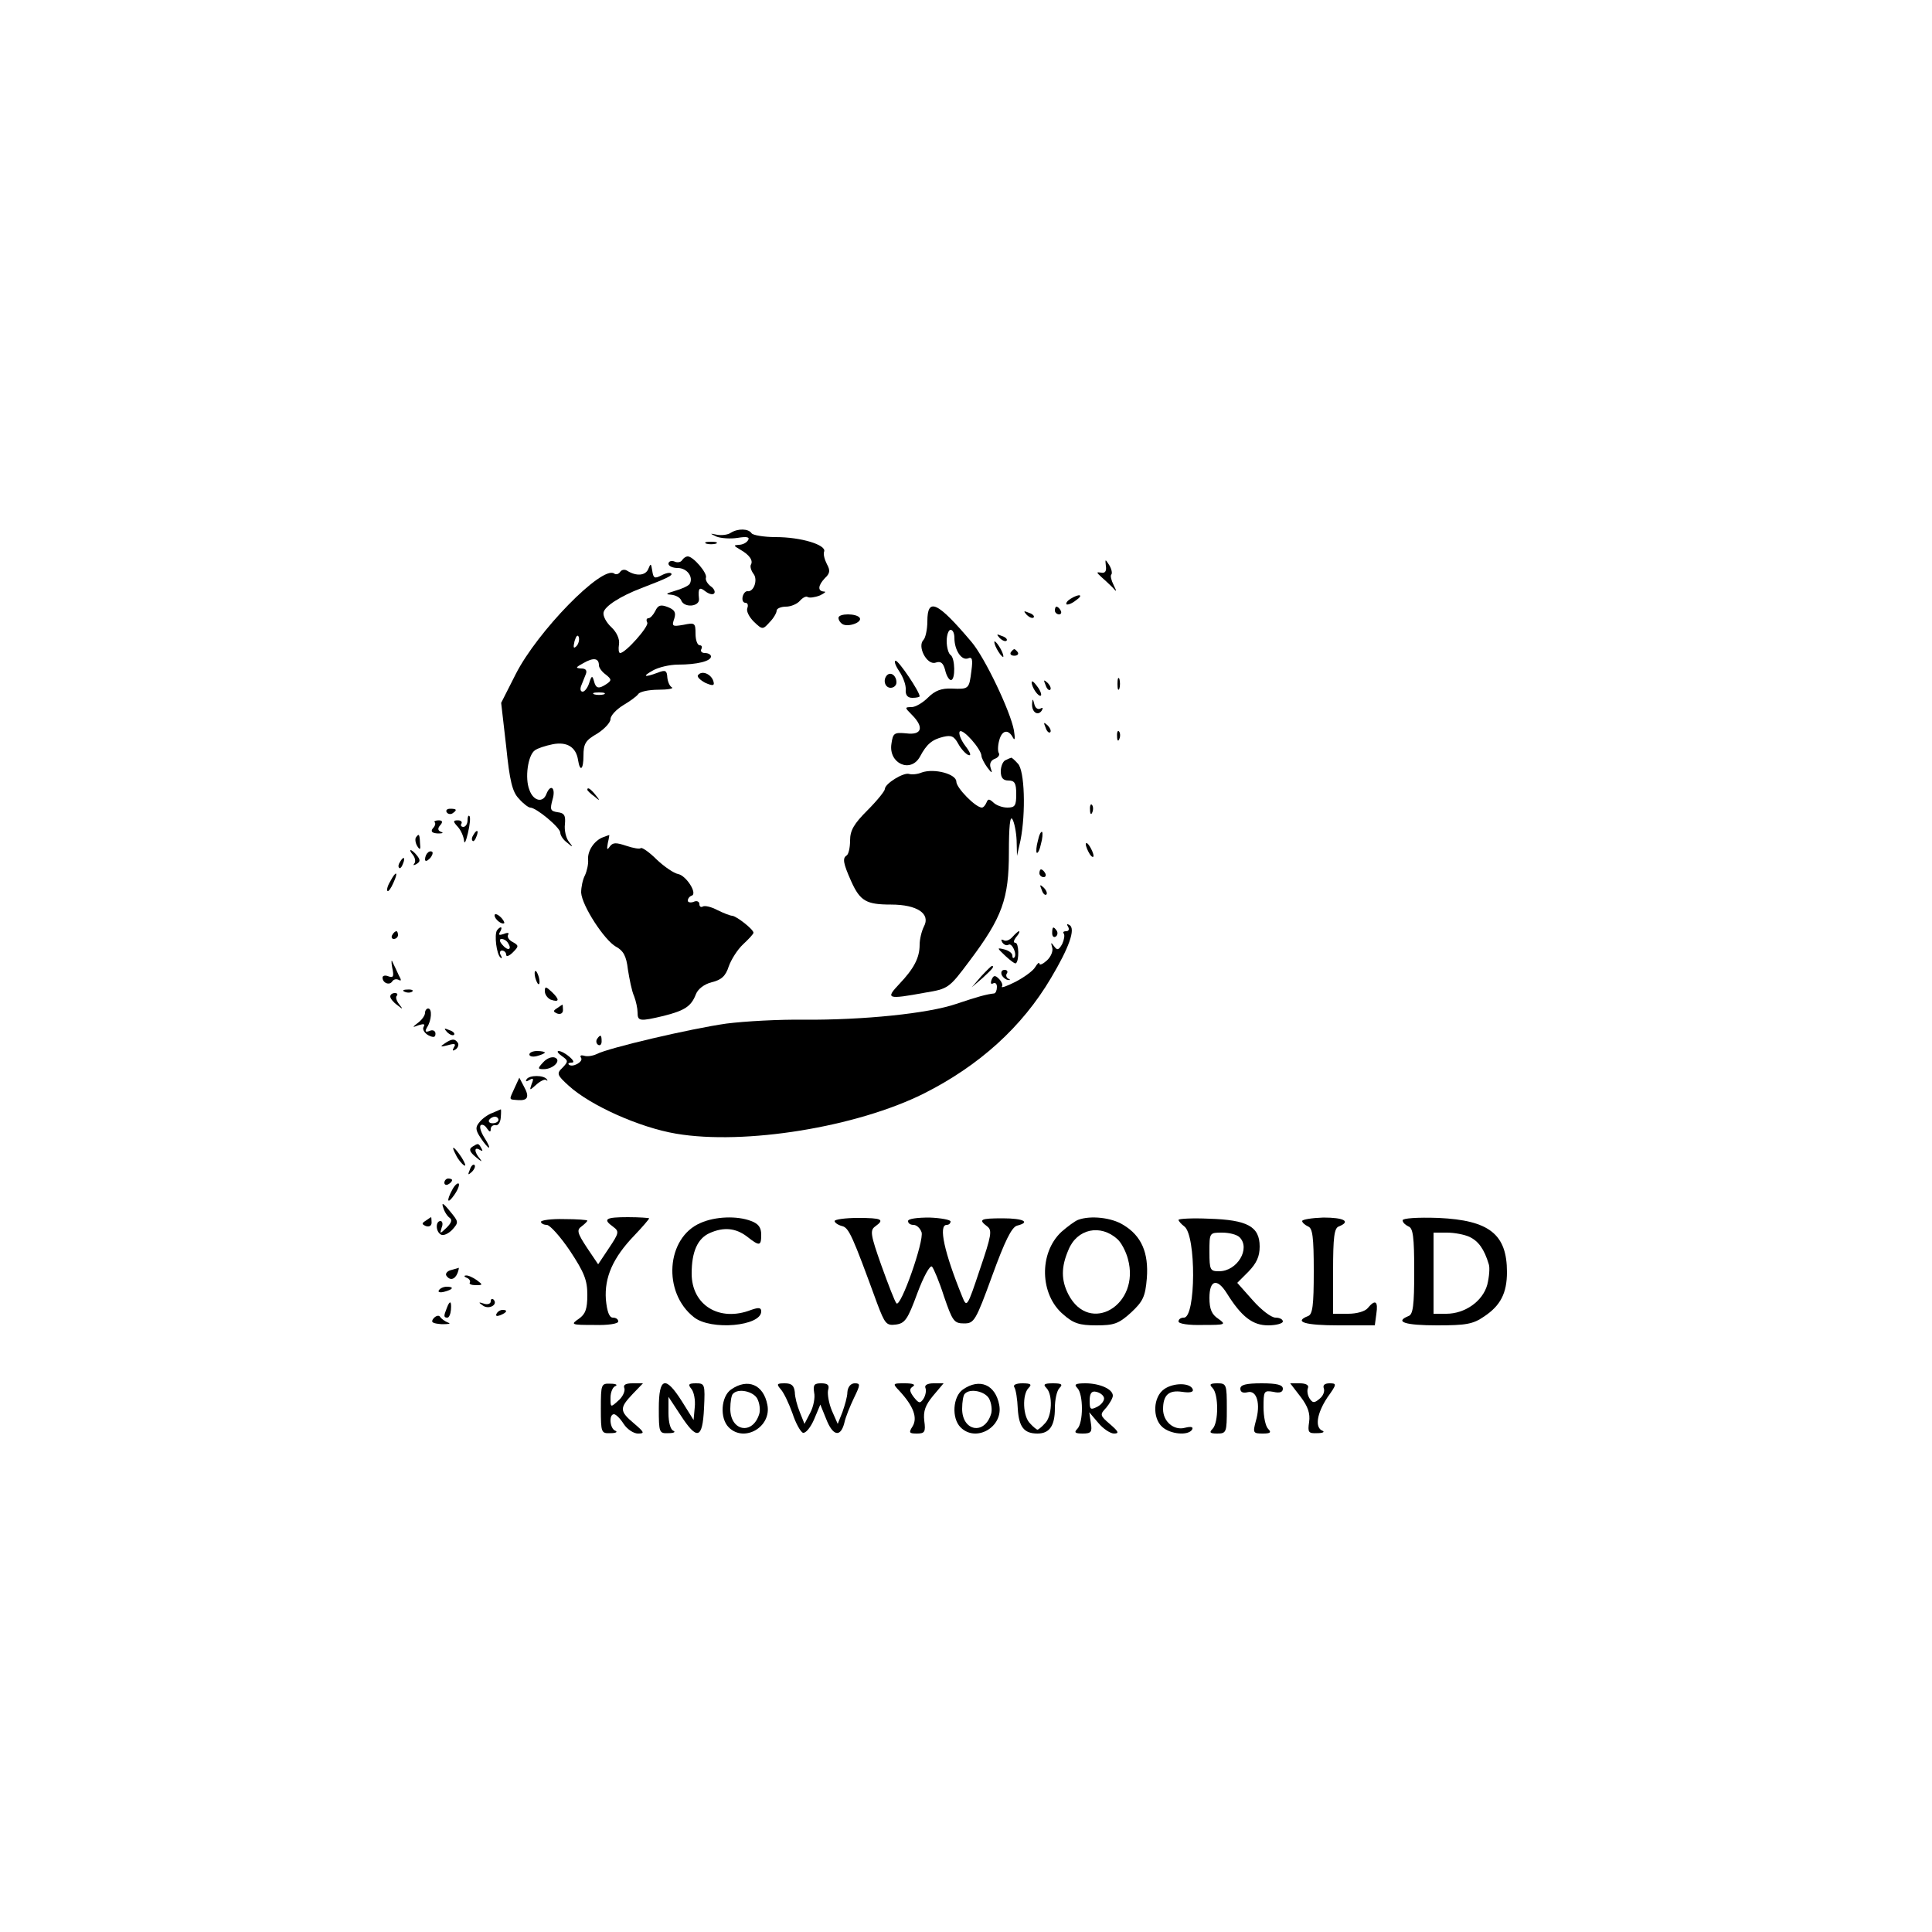
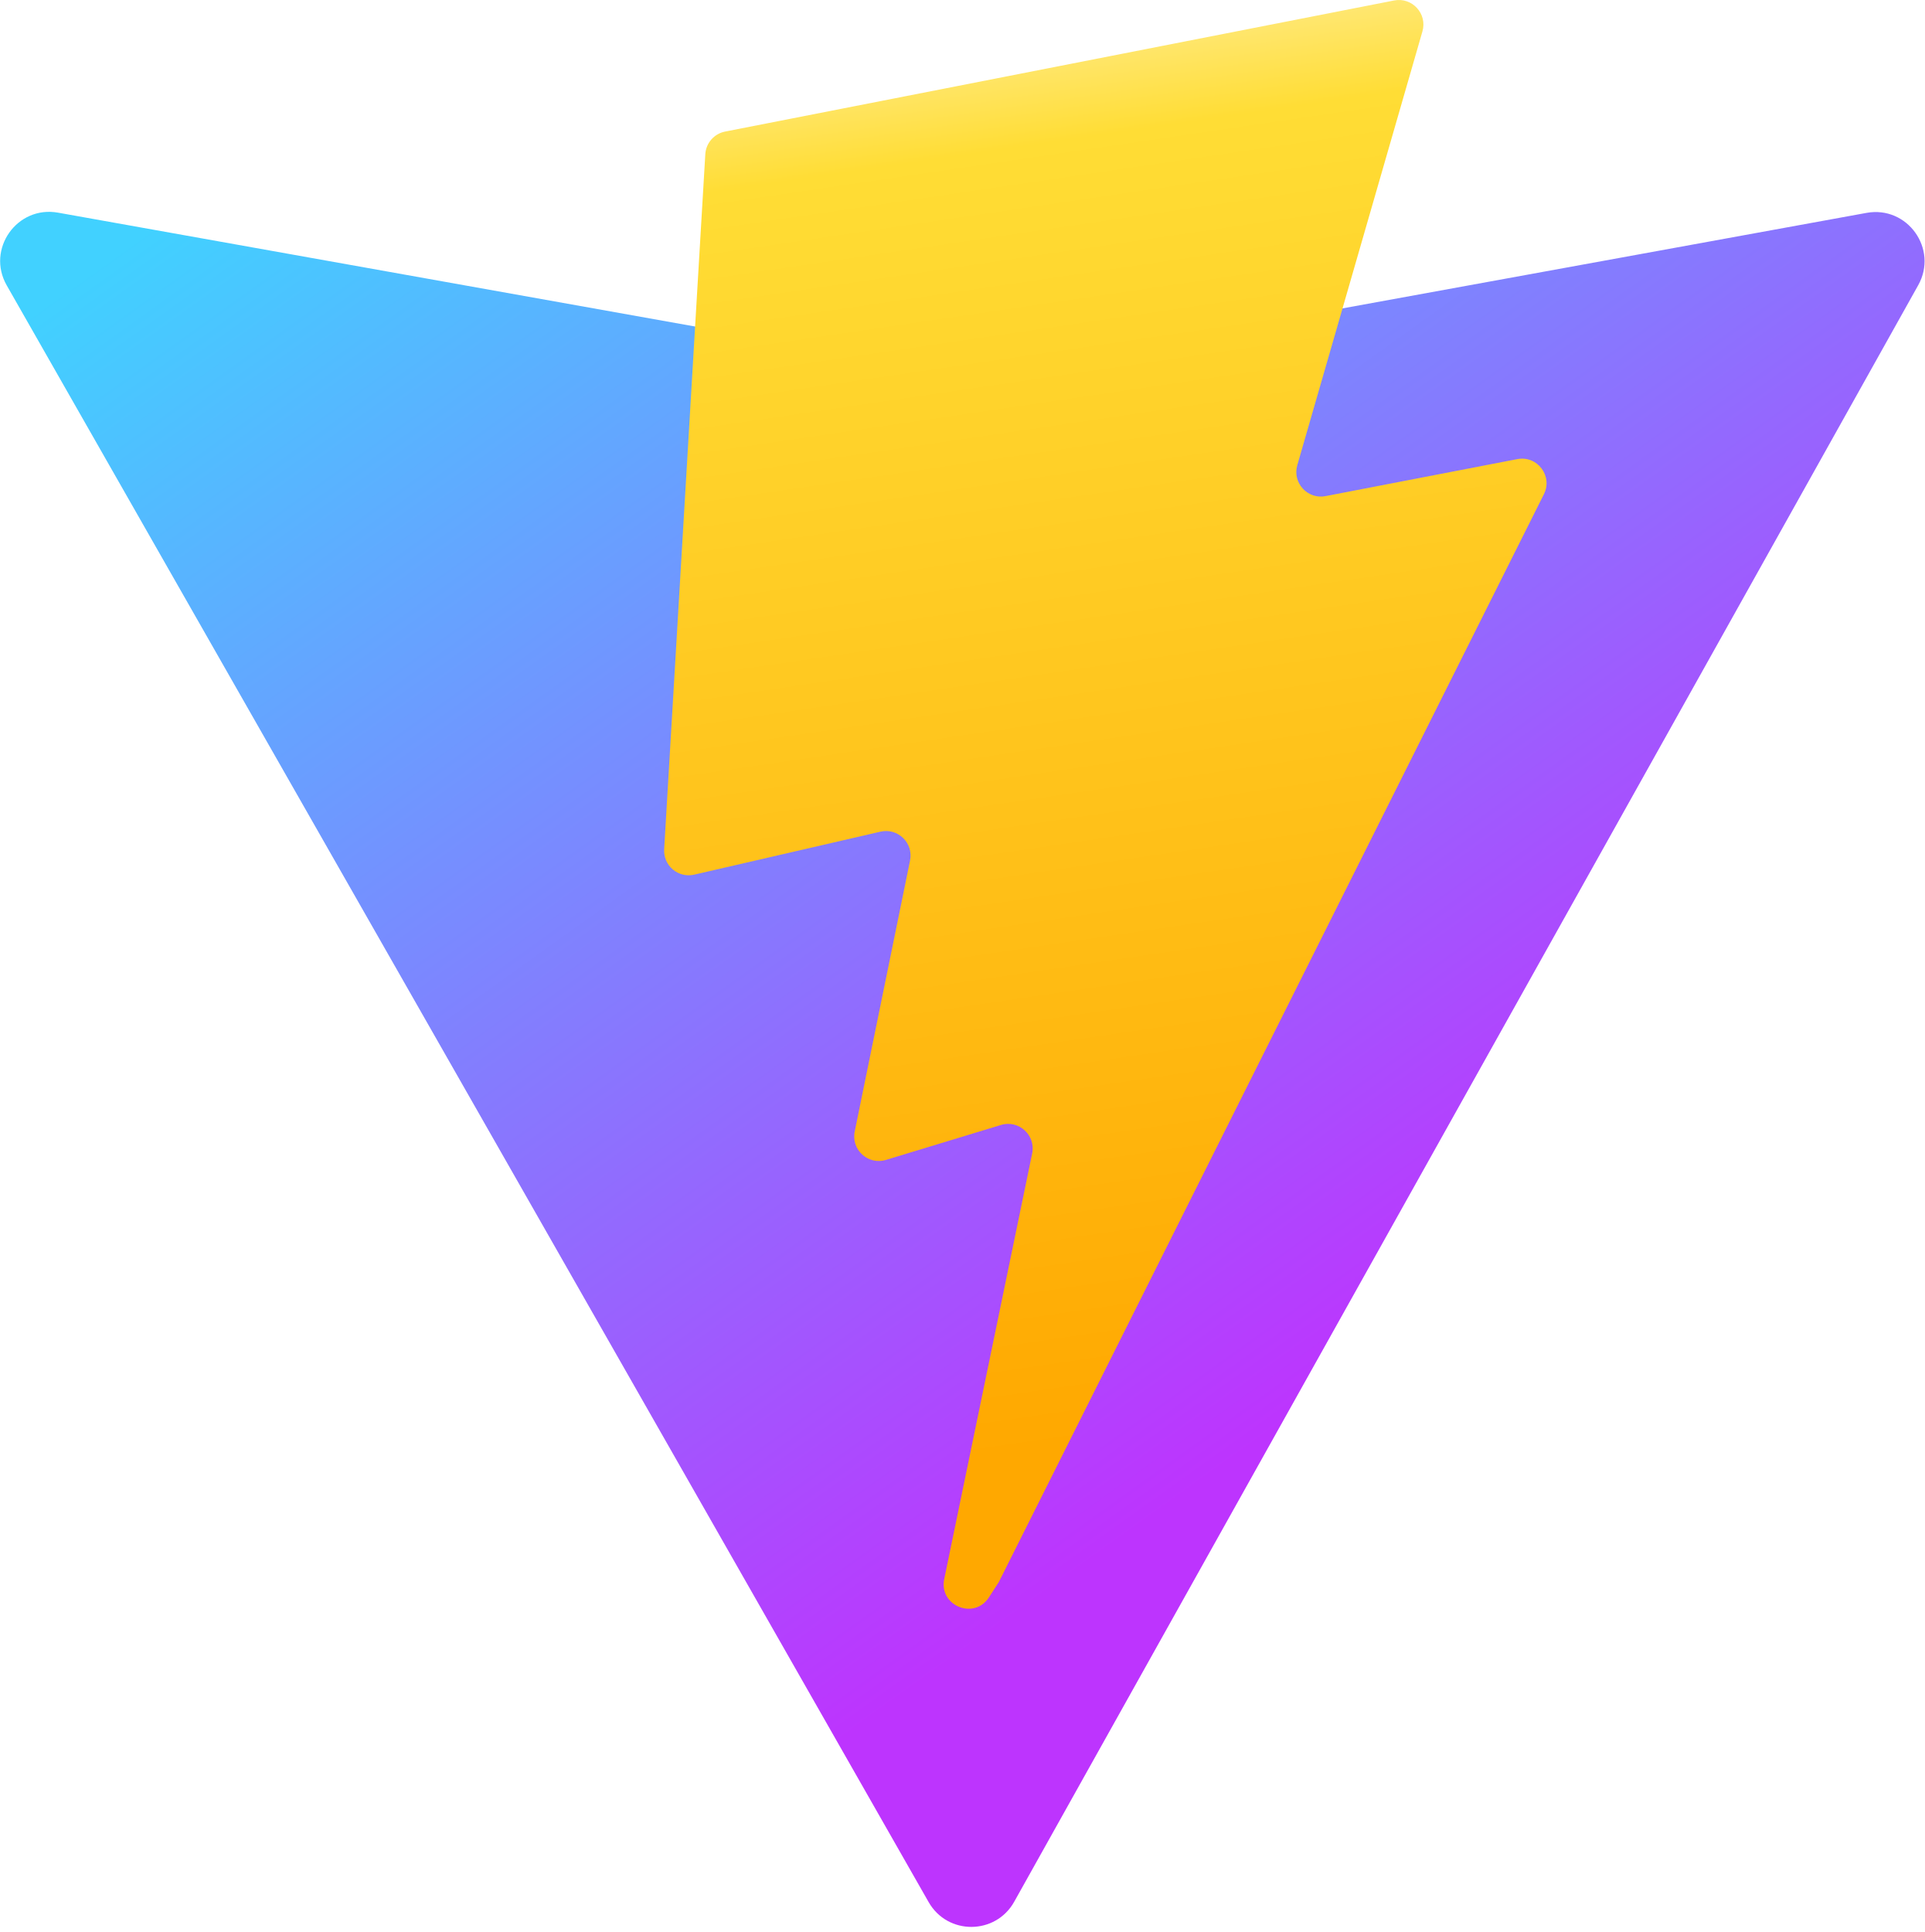
- <svg xmlns="http://www.w3.org/2000/svg" version="1.0" width="500pt" height="500pt" viewBox="0 0 500 500" preserveAspectRatio="xMidYMid meet">
-   <g transform="translate(0,500) scale(0.1,-0.1)" fill="#000000" stroke="none">
-     <path d="M1891 3621 c-7 -5 -23 -7 -35 -5 -20 4 -20 4 -1 -5 11 -4 35 -6 54 -3 24 4 32 2 27 -6 -4 -7 -15 -12 -24 -12 -14 -1 -14 -2 3 -12 25 -14 35 -29 28 -40 -2 -5 1 -15 7 -23 12 -15 1 -48 -16 -45 -5 0 -10 -6 -12 -14 -2 -9 1 -16 7 -16 6 0 8 -6 5 -14 -3 -8 5 -23 17 -35 22 -21 23 -21 41 -1 10 10 18 24 18 30 0 5 11 10 24 10 13 0 29 7 36 15 7 8 16 13 20 10 5 -3 19 -1 32 4 12 6 17 10 11 10 -18 1 -16 16 2 35 13 12 14 20 5 36 -6 12 -10 26 -7 33 5 17 -60 37 -125 37 -31 0 -60 5 -63 10 -8 12 -35 13 -54 1z" />
-     <path d="M1828 3593 c6 -2 18 -2 25 0 6 3 1 5 -13 5 -14 0 -19 -2 -12 -5z" />
-     <path d="M1765 3550 c-3 -5 -12 -7 -20 -3 -8 3 -15 0 -15 -6 0 -6 11 -11 24 -11 24 0 41 -23 31 -41 -3 -5 -20 -13 -38 -18 -23 -7 -26 -9 -11 -10 12 -1 24 -7 27 -15 8 -20 48 -16 46 4 -3 28 1 32 16 20 9 -7 19 -10 23 -6 4 4 0 13 -9 19 -9 7 -14 17 -12 22 4 12 -33 55 -47 55 -5 0 -11 -4 -15 -10z" />
-     <path d="M2862 3535 c2 -13 -2 -19 -12 -17 -13 2 -13 1 0 -11 8 -7 21 -19 29 -27 11 -13 12 -12 3 6 -6 12 -9 24 -6 27 3 3 1 14 -5 24 -11 17 -11 17 -9 -2z" />
-     <path d="M1678 3528 c-7 -18 -31 -20 -55 -5 -6 4 -14 3 -18 -3 -4 -6 -11 -8 -16 -4 -32 20 -198 -150 -254 -260 l-38 -75 13 -113 c9 -89 16 -118 33 -135 11 -13 25 -23 29 -23 16 0 78 -52 78 -65 0 -7 8 -19 18 -26 15 -13 16 -12 4 3 -7 9 -12 29 -10 45 2 22 -1 29 -19 31 -19 3 -20 7 -13 33 9 30 -5 42 -16 14 -9 -24 -34 -18 -44 11 -12 30 -4 89 14 102 6 5 27 12 47 16 37 7 60 -8 65 -41 5 -32 14 -25 14 11 0 31 5 40 35 57 19 12 35 29 35 38 0 9 15 25 33 36 17 10 35 23 39 29 4 6 27 11 52 11 24 0 40 3 35 6 -6 3 -11 15 -12 26 -1 18 -5 20 -25 12 -35 -13 -41 -10 -12 6 14 8 43 15 65 15 49 0 85 9 85 21 0 5 -7 9 -16 9 -8 0 -12 5 -9 10 3 6 1 10 -4 10 -6 0 -11 13 -11 30 0 28 -2 29 -31 23 -29 -5 -31 -4 -24 16 5 16 1 23 -17 30 -18 7 -25 5 -32 -10 -5 -10 -13 -19 -18 -19 -5 0 -6 -5 -3 -11 6 -9 -56 -79 -70 -79 -4 0 -5 10 -3 23 2 13 -6 31 -20 44 -13 12 -22 29 -20 38 3 16 43 42 98 63 68 26 82 33 77 38 -3 3 -14 1 -25 -5 -18 -9 -21 -8 -24 12 -3 19 -4 20 -10 5z m-186 -200 c-8 -8 -9 -4 -5 13 4 13 8 18 11 10 2 -7 -1 -18 -6 -23z m58 -50 c0 -6 8 -17 18 -24 15 -12 15 -15 2 -24 -21 -14 -28 -12 -33 8 -4 14 -6 14 -12 -5 -4 -13 -12 -23 -17 -23 -6 0 -7 7 -4 15 3 8 9 22 12 30 4 10 0 15 -12 15 -16 1 -14 3 6 14 26 15 40 13 40 -6z m13 -75 c-7 -2 -19 -2 -25 0 -7 3 -2 5 12 5 14 0 19 -2 13 -5z" />
-     <path d="M2770 3450 c-8 -5 -12 -11 -10 -14 3 -2 14 2 24 10 22 15 10 19 -14 4z" />
-     <path d="M2400 3392 c0 -21 -5 -43 -10 -48 -17 -17 9 -66 31 -59 14 5 20 -1 25 -19 3 -14 10 -26 15 -26 12 0 11 57 -1 65 -5 3 -10 19 -10 36 0 16 5 29 10 29 6 0 10 -9 10 -21 0 -31 18 -59 35 -53 11 5 13 -2 9 -32 -6 -47 -6 -48 -51 -46 -26 1 -43 -5 -61 -23 -14 -14 -33 -25 -43 -25 -18 0 -18 -1 1 -20 32 -32 26 -53 -14 -48 -32 3 -35 1 -39 -27 -8 -51 50 -77 74 -33 17 32 31 44 60 51 21 5 28 2 39 -18 7 -13 19 -26 26 -29 9 -3 5 7 -8 24 -12 16 -18 33 -14 37 8 8 55 -45 56 -63 0 -5 7 -19 15 -30 12 -16 14 -16 9 -2 -4 11 0 20 10 24 9 3 14 10 11 15 -3 4 -3 19 1 33 7 27 24 30 36 6 5 -8 5 1 2 20 -9 49 -75 188 -110 229 -88 104 -114 116 -114 53z" />
-     <path d="M2730 3420 c0 -5 5 -10 11 -10 5 0 7 5 4 10 -3 6 -8 10 -11 10 -2 0 -4 -4 -4 -10z" />
-     <path d="M2657 3409 c7 -7 15 -10 18 -7 3 3 -2 9 -12 12 -14 6 -15 5 -6 -5z" />
-     <path d="M2170 3401 c0 -6 5 -13 10 -16 14 -9 52 4 45 16 -8 12 -55 12 -55 0z" />
-     <path d="M2587 3349 c7 -7 15 -10 18 -7 3 3 -2 9 -12 12 -14 6 -15 5 -6 -5z" />
-     <path d="M2580 3320 c6 -11 13 -20 16 -20 2 0 0 9 -6 20 -6 11 -13 20 -16 20 -2 0 0 -9 6 -20z" />
-     <path d="M2616 3312 c-3 -5 1 -9 9 -9 8 0 12 4 9 9 -3 4 -7 8 -9 8 -2 0 -6 -4 -9 -8z" />
-     <path d="M2327 3263 c11 -16 18 -37 17 -48 -1 -14 5 -21 17 -21 11 0 19 2 19 4 0 12 -54 92 -62 92 -5 0 -1 -12 9 -27z" />
-     <path d="M1806 3252 c-2 -4 6 -12 19 -19 18 -8 24 -8 22 1 -4 21 -31 33 -41 18z" />
-     <path d="M2296 3253 c-12 -12 -6 -33 9 -33 8 0 15 6 15 14 0 17 -14 28 -24 19z" />
-     <path d="M2892 3230 c0 -14 2 -19 5 -12 2 6 2 18 0 25 -3 6 -5 1 -5 -13z" />
-     <path d="M2670 3234 c0 -13 18 -39 24 -34 2 3 -2 14 -10 24 -8 11 -14 16 -14 10z" />
-     <path d="M2706 3227 c3 -10 9 -15 12 -12 3 3 0 11 -7 18 -10 9 -11 8 -5 -6z" />
-     <path d="M2671 3178 c-1 -21 15 -32 25 -17 4 7 3 9 -4 5 -6 -3 -13 2 -15 11 -4 16 -5 16 -6 1z" />
-     <path d="M2706 3117 c3 -10 9 -15 12 -12 3 3 0 11 -7 18 -10 9 -11 8 -5 -6z" />
-     <path d="M2891 3094 c0 -11 3 -14 6 -6 3 7 2 16 -1 19 -3 4 -6 -2 -5 -13z" />
-     <path d="M2603 3033 c-7 -2 -13 -16 -13 -29 0 -17 6 -24 20 -24 16 0 20 -7 20 -35 0 -30 -3 -35 -23 -35 -13 0 -29 6 -36 13 -11 10 -14 10 -18 0 -3 -7 -8 -13 -12 -13 -16 0 -66 51 -66 67 0 20 -57 35 -89 24 -12 -5 -26 -6 -33 -4 -14 5 -63 -25 -63 -39 0 -5 -20 -30 -45 -55 -35 -35 -45 -52 -45 -78 0 -19 -4 -36 -9 -39 -11 -7 -9 -20 12 -67 23 -51 39 -60 103 -60 68 0 103 -24 85 -57 -6 -12 -11 -33 -11 -47 0 -34 -15 -62 -53 -102 -36 -38 -31 -40 67 -22 60 10 62 11 115 82 85 113 102 161 102 281 0 67 3 96 9 86 5 -8 10 -33 11 -55 l1 -40 9 40 c14 71 11 182 -7 199 -8 9 -16 16 -17 15 -1 0 -8 -3 -14 -6z" />
-     <path d="M1520 2956 c0 -2 8 -10 18 -17 15 -13 16 -12 3 4 -13 16 -21 21 -21 13z" />
-     <path d="M2821 2904 c0 -11 3 -14 6 -6 3 7 2 16 -1 19 -3 4 -6 -2 -5 -13z" />
-     <path d="M1156 2898 c3 -5 10 -6 15 -3 13 9 11 12 -6 12 -8 0 -12 -4 -9 -9z" />
-     <path d="M1210 2877 c0 -9 -5 -17 -11 -17 -5 0 -8 4 -5 8 3 5 -1 9 -9 9 -13 0 -13 -3 0 -17 8 -9 15 -25 16 -36 1 -10 5 -1 10 20 5 21 7 41 4 44 -3 3 -5 -2 -5 -11z" />
-     <path d="M1125 2872 c3 -3 1 -10 -5 -16 -6 -8 -2 -12 13 -13 12 0 16 1 9 4 -9 3 -10 9 -3 17 8 9 6 13 -4 13 -8 0 -13 -3 -10 -5z" />
-     <path d="M1225 2839 c-4 -6 -5 -12 -2 -15 2 -3 7 2 10 11 7 17 1 20 -8 4z" />
-     <path d="M2686 2824 c-4 -14 -5 -28 -3 -31 3 -2 8 8 11 23 4 14 5 28 3 31 -3 2 -8 -8 -11 -23z" />
-     <path d="M1076 2832 c-2 -4 -1 -14 4 -22 7 -11 9 -9 7 8 -1 24 -3 26 -11 14z" />
-     <path d="M1560 2833 c-23 -9 -40 -36 -38 -58 1 -11 -3 -29 -8 -40 -6 -11 -10 -31 -10 -45 2 -34 60 -123 90 -140 19 -10 27 -24 31 -59 4 -25 10 -56 16 -69 5 -13 9 -32 9 -42 0 -23 5 -24 68 -9 55 14 71 25 83 56 5 13 21 26 41 31 25 6 36 16 44 41 6 17 22 43 37 57 15 14 27 27 27 30 0 9 -44 43 -55 44 -5 0 -23 7 -39 15 -15 8 -32 12 -37 9 -5 -3 -9 0 -9 6 0 7 -7 10 -15 6 -8 -3 -15 -1 -15 3 0 5 4 11 10 13 16 5 -14 52 -35 56 -11 2 -36 19 -56 38 -19 19 -38 32 -41 29 -2 -3 -19 0 -37 6 -27 9 -35 9 -43 -2 -7 -10 -8 -8 -5 9 3 12 4 22 4 21 -1 0 -9 -3 -17 -6z" />
-     <path d="M2810 2815 c0 -5 5 -17 10 -25 5 -8 10 -10 10 -5 0 6 -5 17 -10 25 -5 8 -10 11 -10 5z" />
-     <path d="M1069 2787 c6 -8 7 -18 3 -22 -4 -5 -1 -5 6 -1 10 6 10 11 1 22 -6 8 -14 14 -16 14 -3 0 0 -6 6 -13z" />
-     <path d="M1107 2793 c-4 -3 -7 -11 -7 -17 0 -6 5 -5 12 2 6 6 9 14 7 17 -3 3 -9 2 -12 -2z" />
-     <path d="M1035 2769 c-4 -6 -5 -12 -2 -15 2 -3 7 2 10 11 7 17 1 20 -8 4z" />
-     <path d="M2690 2740 c0 -5 5 -10 11 -10 5 0 7 5 4 10 -3 6 -8 10 -11 10 -2 0 -4 -4 -4 -10z" />
-     <path d="M1010 2719 c-7 -11 -10 -23 -7 -25 2 -2 9 7 15 21 14 30 7 33 -8 4z" />
-     <path d="M2696 2697 c3 -10 9 -15 12 -12 3 3 0 11 -7 18 -10 9 -11 8 -5 -6z" />
-     <path d="M1280 2631 c0 -10 19 -25 25 -20 1 2 -3 10 -11 17 -8 7 -14 8 -14 3z" />
-     <path d="M2764 2602 c4 -7 2 -12 -5 -12 -7 0 -9 -3 -6 -6 3 -4 1 -16 -4 -27 -9 -16 -13 -17 -21 -6 -8 11 -9 11 -5 -3 3 -9 -3 -24 -14 -34 -10 -9 -19 -13 -19 -8 0 5 -5 1 -11 -9 -5 -9 -28 -26 -51 -38 -22 -11 -38 -17 -35 -12 3 4 -1 13 -8 20 -10 10 -14 9 -19 -3 -3 -9 -1 -12 4 -9 6 3 10 -1 10 -9 0 -9 -3 -16 -7 -17 -19 -2 -42 -8 -98 -27 -73 -25 -240 -42 -395 -41 -63 1 -153 -4 -200 -10 -92 -13 -306 -63 -336 -79 -11 -5 -25 -7 -33 -4 -8 2 -11 0 -7 -6 6 -10 -23 -26 -32 -17 -3 3 1 5 8 5 15 0 -19 29 -34 30 -6 0 -2 -6 8 -13 17 -12 17 -14 2 -30 -16 -15 -15 -19 16 -47 56 -51 183 -108 278 -124 177 -30 467 17 641 104 143 72 254 172 329 299 47 79 64 127 48 137 -7 4 -8 2 -4 -4z" />
-     <path d="M1286 2592 c-7 -12 -1 -61 9 -70 4 -4 5 -1 1 6 -4 6 -2 12 3 12 6 0 11 -5 11 -11 0 -6 8 -3 17 6 16 16 16 18 0 27 -10 5 -15 13 -12 19 4 5 -2 6 -11 2 -12 -4 -15 -3 -10 5 4 7 5 12 2 12 -3 0 -7 -4 -10 -8z m29 -33 c11 -17 -1 -21 -15 -4 -8 9 -8 15 -2 15 6 0 14 -5 17 -11z" />
-     <path d="M2723 2585 c0 -8 4 -12 9 -9 5 3 6 10 3 15 -9 13 -12 11 -12 -6z" />
-     <path d="M1015 2580 c-3 -5 -1 -10 4 -10 6 0 11 5 11 10 0 6 -2 10 -4 10 -3 0 -8 -4 -11 -10z" />
-     <path d="M2620 2575 c-7 -8 -17 -12 -23 -8 -6 3 -7 1 -3 -6 4 -6 11 -9 16 -6 9 6 23 -25 15 -33 -3 -3 -5 -1 -5 5 0 6 -9 13 -21 16 -20 5 -19 4 3 -17 13 -12 25 -21 27 -19 9 6 8 53 -1 53 -6 0 -5 6 2 15 7 8 10 15 7 15 -2 0 -10 -7 -17 -15z" />
-     <path d="M1015 2496 c5 -23 3 -27 -9 -23 -9 4 -16 2 -16 -3 0 -14 18 -21 25 -10 4 6 11 7 17 4 7 -4 7 0 0 12 -5 11 -12 26 -16 34 -3 8 -4 2 -1 -14z" />
-     <path d="M2539 2473 l-24 -28 28 24 c25 23 32 31 24 31 -2 0 -14 -12 -28 -27z" />
-     <path d="M1384 2476 c1 -8 5 -18 8 -22 4 -3 5 1 4 10 -1 8 -5 18 -8 22 -4 3 -5 -1 -4 -10z" />
-     <path d="M2592 2478 c2 -6 10 -13 16 -14 7 -1 8 0 2 3 -5 2 -8 9 -4 14 3 5 0 9 -6 9 -7 0 -10 -5 -8 -12z" />
-     <path d="M1410 2435 c0 -9 7 -18 15 -22 23 -8 24 0 3 20 -15 14 -18 15 -18 2z" />
-     <path d="M1048 2433 c7 -3 16 -2 19 1 4 3 -2 6 -13 5 -11 0 -14 -3 -6 -6z" />
-     <path d="M1010 2421 c0 -5 8 -15 18 -22 15 -12 16 -12 5 2 -7 9 -10 19 -6 22 3 4 1 7 -5 7 -7 0 -12 -4 -12 -9z" />
-     <path d="M1442 2391 c-11 -7 -11 -9 0 -14 9 -3 15 1 15 9 0 8 -1 14 -1 14 -1 0 -7 -4 -14 -9z" />
-     <path d="M1100 2379 c0 -7 -8 -18 -17 -25 -17 -13 -17 -14 1 -7 13 4 17 3 12 -5 -3 -6 2 -15 12 -21 14 -7 19 -6 19 4 0 7 -7 11 -15 7 -11 -4 -13 -2 -7 9 12 18 14 49 3 49 -4 0 -8 -5 -8 -11z" />
-     <path d="M1157 2329 c7 -7 15 -10 18 -7 3 3 -2 9 -12 12 -14 6 -15 5 -6 -5z" />
-     <path d="M1545 2311 c-3 -5 -2 -12 3 -15 5 -3 9 1 9 9 0 17 -3 19 -12 6z" />
-     <path d="M1150 2299 c-12 -8 -10 -9 9 -4 17 5 22 4 16 -5 -5 -9 -4 -11 4 -6 6 4 9 12 6 17 -8 12 -16 11 -35 -2z" />
-     <path d="M1370 2271 c0 -5 9 -7 20 -4 11 3 20 7 20 9 0 2 -9 4 -20 4 -11 0 -20 -4 -20 -9z" />
-     <path d="M1406 2251 c-15 -16 -15 -18 1 -18 25 0 47 23 29 30 -8 3 -21 -2 -30 -12z" />
-     <path d="M1363 2207 c-4 -6 -1 -7 7 -2 10 6 12 4 6 -10 -6 -18 -6 -18 12 -2 10 9 22 15 25 12 4 -3 5 -2 2 2 -8 11 -45 11 -52 0z" />
-     <path d="M1332 2185 c-15 -33 -16 -30 8 -32 26 -2 31 8 16 35 l-12 23 -12 -26z" />
-     <path d="M1275 2120 c-12 -4 -27 -15 -34 -24 -11 -13 -11 -20 3 -41 9 -14 19 -25 21 -25 3 0 -2 11 -11 25 -9 14 -14 29 -10 33 4 3 11 0 16 -8 7 -10 10 -11 10 -2 0 6 5 11 12 10 7 -2 13 7 14 20 1 12 1 22 0 21 0 0 -10 -4 -21 -9z m15 -18 c0 -5 -7 -9 -15 -9 -8 0 -12 4 -9 9 3 4 9 8 15 8 5 0 9 -4 9 -8z" />
-     <path d="M1222 2032 c-9 -6 -7 -13 10 -27 13 -11 17 -13 11 -5 -16 18 -17 34 -1 24 7 -4 8 -3 4 4 -8 14 -8 14 -24 4z" />
-     <path d="M1180 2011 c5 -11 15 -23 21 -27 6 -3 3 5 -6 20 -20 30 -30 35 -15 7z" />
-     <path d="M1216 1973 c-6 -14 -5 -15 5 -6 7 7 10 15 7 18 -3 3 -9 -2 -12 -12z" />
-     <path d="M1150 1939 c0 -5 5 -7 10 -4 6 3 10 8 10 11 0 2 -4 4 -10 4 -5 0 -10 -5 -10 -11z" />
-     <path d="M1171 1922 c-17 -31 -13 -40 5 -14 9 13 14 26 11 29 -3 2 -10 -4 -16 -15z" />
-     <path d="M1147 1875 c3 -11 11 -23 17 -27 7 -5 4 -13 -8 -25 -18 -17 -18 -17 -13 0 4 9 2 17 -3 17 -13 0 -13 -27 1 -35 6 -4 19 2 29 12 18 20 17 21 -6 49 -17 21 -22 23 -17 9z" />
-     <path d="M1102 1841 c-11 -7 -11 -9 0 -14 9 -3 15 1 15 9 0 8 -1 14 -1 14 -1 0 -7 -4 -14 -9z" />
-     <path d="M1400 1838 c0 -4 7 -8 15 -8 8 0 35 -30 60 -67 37 -56 45 -76 45 -114 0 -37 -5 -50 -22 -62 -22 -15 -20 -16 40 -16 35 -1 62 3 62 9 0 6 -6 10 -14 10 -9 0 -15 15 -18 47 -4 57 18 108 74 166 21 22 38 42 38 44 0 1 -25 3 -55 3 -58 0 -66 -5 -38 -25 16 -12 15 -16 -11 -55 l-28 -42 -29 43 c-25 38 -27 46 -14 55 8 6 15 13 15 15 0 2 -27 4 -60 4 -33 1 -60 -3 -60 -7z" />
-     <path d="M1813 1835 c-89 -38 -99 -180 -17 -244 44 -35 174 -23 174 15 0 10 -6 11 -26 4 -82 -32 -154 12 -154 94 0 56 15 91 47 105 36 16 67 13 96 -9 33 -26 37 -25 37 5 0 18 -7 28 -26 35 -36 14 -93 12 -131 -5z" />
-     <path d="M2160 1840 c0 -4 8 -10 19 -13 18 -4 27 -25 91 -200 20 -53 24 -58 48 -55 24 3 31 13 56 81 16 43 33 74 38 69 4 -4 19 -39 31 -77 22 -64 26 -70 52 -70 26 0 30 6 73 124 32 88 50 125 64 129 36 9 17 19 -37 19 -58 0 -64 -3 -40 -21 13 -10 11 -23 -19 -111 -33 -99 -34 -100 -46 -70 -46 113 -62 185 -40 185 6 0 10 4 10 9 0 4 -25 9 -55 10 -31 0 -55 -3 -55 -9 0 -6 6 -10 14 -10 8 0 17 -8 21 -19 7 -22 -54 -196 -65 -184 -4 4 -21 48 -39 98 -28 79 -30 91 -16 101 25 18 18 22 -45 22 -33 0 -60 -4 -60 -8z" />
-     <path d="M2790 1843 c-8 -3 -27 -17 -43 -31 -59 -55 -56 -163 5 -214 26 -23 42 -28 85 -28 46 0 58 4 90 33 31 29 37 41 41 89 5 66 -14 110 -61 138 -30 19 -85 25 -117 13z m102 -50 c10 -9 22 -32 27 -51 33 -119 -99 -198 -154 -92 -19 37 -19 71 0 115 22 55 83 68 127 28z" />
-     <path d="M3050 1843 c0 -3 7 -11 15 -17 31 -23 30 -236 -1 -236 -8 0 -14 -4 -14 -10 0 -6 27 -10 63 -9 59 0 61 1 40 16 -17 11 -23 25 -23 54 0 47 20 52 45 12 38 -61 67 -83 107 -83 21 0 38 5 38 10 0 6 -9 10 -19 10 -11 0 -37 20 -59 45 l-40 45 29 29 c21 22 29 39 29 65 0 52 -32 69 -131 72 -43 2 -79 0 -79 -3z m158 -45 c29 -29 -6 -88 -53 -88 -23 0 -25 3 -25 50 0 50 0 50 33 50 18 0 38 -5 45 -12z" />
-     <path d="M3370 1840 c0 -4 7 -10 15 -14 12 -4 15 -27 15 -116 0 -89 -3 -112 -15 -116 -38 -15 -7 -24 79 -24 l94 0 4 30 c5 33 -3 38 -22 15 -7 -9 -29 -15 -51 -15 l-39 0 0 110 c0 89 3 112 15 116 32 13 13 23 -40 23 -30 -1 -55 -5 -55 -9z" />
-     <path d="M3630 1842 c0 -6 7 -12 15 -16 12 -4 15 -27 15 -116 0 -89 -3 -112 -15 -116 -37 -15 -8 -24 74 -24 75 0 93 3 122 23 42 28 59 60 59 115 0 98 -46 134 -177 140 -56 2 -93 -1 -93 -6z m173 -43 c23 -11 38 -31 50 -71 3 -9 1 -33 -4 -53 -12 -43 -58 -75 -106 -75 l-33 0 0 105 0 105 35 0 c19 0 45 -5 58 -11z" />
-     <path d="M1167 1713 c-9 -2 -15 -9 -12 -14 9 -14 22 -11 29 6 3 8 4 14 3 14 -1 -1 -10 -3 -20 -6z" />
-     <path d="M1208 1693 c6 -2 10 -8 8 -12 -3 -4 4 -7 15 -7 19 0 19 1 3 13 -10 7 -23 13 -28 12 -6 0 -5 -3 2 -6z" />
-     <path d="M1136 1661 c-4 -5 3 -7 14 -4 23 6 26 13 6 13 -8 0 -17 -4 -20 -9z" />
-     <path d="M1270 1632 c0 -6 -8 -9 -17 -6 -15 5 -16 4 -3 -5 16 -11 40 3 27 16 -4 3 -7 1 -7 -5z" />
-     <path d="M1156 1614 c-8 -20 -8 -24 2 -24 4 0 8 9 9 20 2 24 -3 26 -11 4z" />
-     <path d="M1285 1600 c-3 -6 1 -7 9 -4 18 7 21 14 7 14 -6 0 -13 -4 -16 -10z" />
-     <path d="M1122 1588 c-8 -10 -3 -13 21 -15 18 0 25 1 17 4 -8 3 -18 10 -21 15 -3 5 -11 3 -17 -4z" />
-     <path d="M1555 1355 c0 -63 1 -65 25 -64 14 0 19 3 13 6 -15 5 -18 43 -4 43 5 0 16 -11 25 -25 9 -14 26 -25 37 -25 18 0 17 3 -10 26 -38 32 -38 40 -4 76 l27 28 -27 0 c-18 0 -25 -4 -21 -13 2 -7 -4 -22 -16 -32 -20 -18 -20 -18 -20 8 0 14 6 28 13 30 6 3 1 6 -13 6 -24 1 -25 -1 -25 -64z" />
-     <path d="M1705 1355 c0 -63 1 -65 25 -64 14 0 19 3 13 6 -8 3 -13 22 -13 46 l0 42 31 -47 c43 -66 57 -63 61 17 3 63 2 65 -21 65 -19 0 -21 -3 -12 -14 7 -8 11 -30 9 -48 l-3 -33 -30 48 c-43 68 -60 63 -60 -18z" />
-     <path d="M1892 1404 c-26 -18 -30 -74 -6 -98 40 -40 111 1 100 58 -10 53 -51 70 -94 40z m68 -24 c6 -12 8 -29 5 -39 -17 -56 -75 -45 -75 13 0 18 3 36 7 39 14 15 53 6 63 -13z" />
-     <path d="M2021 1404 c8 -9 21 -37 30 -62 8 -25 21 -48 27 -50 7 -2 20 14 29 35 l16 38 15 -37 c17 -44 37 -49 47 -11 3 15 15 44 25 65 17 35 17 38 2 38 -10 0 -18 -9 -19 -23 0 -12 -7 -35 -13 -52 l-12 -30 -15 34 c-8 19 -12 43 -10 53 4 13 0 18 -18 18 -18 0 -21 -4 -18 -24 3 -13 -2 -37 -10 -52 l-15 -29 -12 30 c-7 17 -13 40 -13 52 -2 17 -8 23 -26 23 -21 0 -22 -2 -10 -16z" />
-     <path d="M2328 1400 c36 -39 47 -69 34 -91 -11 -17 -9 -19 11 -19 20 0 23 4 19 33 -3 25 3 41 23 65 l27 32 -26 0 c-16 0 -24 -5 -21 -12 3 -7 0 -20 -5 -28 -9 -13 -12 -12 -25 4 -12 16 -12 22 -2 28 7 5 -1 8 -21 8 -32 0 -33 0 -14 -20z" />
-     <path d="M2492 1404 c-26 -18 -30 -74 -6 -98 40 -40 111 1 100 58 -10 53 -51 70 -94 40z m68 -24 c6 -12 8 -29 5 -39 -17 -56 -75 -45 -75 13 0 18 3 36 7 39 14 15 53 6 63 -13z" />
-     <path d="M2625 1410 c4 -6 8 -31 9 -56 3 -47 16 -64 51 -64 31 0 45 20 45 65 0 23 5 46 12 53 9 9 6 12 -17 12 -23 0 -26 -3 -17 -12 17 -17 15 -74 -4 -92 -8 -9 -17 -16 -19 -16 -2 0 -11 7 -19 16 -19 18 -21 75 -4 92 9 9 6 12 -16 12 -16 0 -25 -4 -21 -10z" />
-     <path d="M2788 1408 c16 -16 16 -90 0 -106 -9 -9 -6 -12 14 -12 22 0 25 4 21 28 l-4 27 23 -27 c13 -16 32 -28 41 -28 14 0 12 5 -10 24 -27 23 -27 25 -10 43 9 11 17 25 17 31 0 17 -34 32 -71 32 -26 0 -30 -3 -21 -12z m69 -25 c2 -6 -5 -17 -16 -23 -19 -10 -21 -8 -21 15 0 19 5 26 17 23 9 -2 18 -8 20 -15z" />
-     <path d="M3013 1405 c-29 -20 -31 -75 -5 -98 21 -19 67 -23 77 -7 4 7 -2 9 -18 5 -29 -8 -57 16 -57 48 0 37 15 50 49 45 20 -3 30 -1 28 6 -6 18 -50 18 -74 1z" />
-     <path d="M3138 1408 c16 -16 16 -90 0 -106 -9 -9 -7 -12 12 -12 24 0 25 3 25 65 0 62 -1 65 -24 65 -20 0 -22 -3 -13 -12z" />
-     <path d="M3210 1406 c0 -9 7 -12 19 -9 24 6 34 -31 21 -75 -8 -30 -7 -32 18 -32 20 0 23 3 14 12 -7 7 -12 32 -12 56 0 42 1 44 25 40 17 -4 25 -1 25 8 0 10 -15 14 -55 14 -41 0 -55 -4 -55 -14z" />
-     <path d="M3366 1385 c19 -25 25 -43 22 -65 -4 -27 -2 -30 21 -29 14 0 20 3 14 6 -21 8 -15 45 12 86 25 35 25 37 6 37 -13 0 -18 -5 -15 -13 3 -8 -2 -20 -11 -27 -14 -12 -18 -11 -26 1 -5 8 -7 20 -4 27 3 7 -5 12 -21 12 l-25 0 27 -35z" />
-   </g>
+ <svg xmlns="http://www.w3.org/2000/svg" aria-hidden="true" role="img" class="iconify iconify--logos" width="31.88" height="32" preserveAspectRatio="xMidYMid meet" viewBox="0 0 256 257">
+   <defs>
+     <linearGradient id="IconifyId1813088fe1fbc01fb466" x1="-.828%" x2="57.636%" y1="7.652%" y2="78.411%">
+       <stop offset="0%" stop-color="#41D1FF" />
+       <stop offset="100%" stop-color="#BD34FE" />
+     </linearGradient>
+     <linearGradient id="IconifyId1813088fe1fbc01fb467" x1="43.376%" x2="50.316%" y1="2.242%" y2="89.03%">
+       <stop offset="0%" stop-color="#FFEA83" />
+       <stop offset="8.333%" stop-color="#FFDD35" />
+       <stop offset="100%" stop-color="#FFA800" />
+     </linearGradient>
+   </defs>
+   <path fill="url(#IconifyId1813088fe1fbc01fb466)" d="M255.153 37.938L134.897 252.976c-2.483 4.44-8.862 4.466-11.382.048L.875 37.958c-2.746-4.814 1.371-10.646 6.827-9.67l120.385 21.517a6.537 6.537 0 0 0 2.322-.004l117.867-21.483c5.438-.991 9.574 4.796 6.877 9.62Z" />
+   <path fill="url(#IconifyId1813088fe1fbc01fb467)" d="M185.432.063L96.44 17.501a3.268 3.268 0 0 0-2.634 3.014l-5.474 92.456a3.268 3.268 0 0 0 3.997 3.378l24.777-5.718c2.318-.535 4.413 1.507 3.936 3.838l-7.361 36.047c-.495 2.426 1.782 4.5 4.151 3.78l15.304-4.649c2.372-.72 4.652 1.36 4.15 3.788l-11.698 56.621c-.732 3.542 3.979 5.473 5.943 2.437l1.313-2.028l72.516-144.72c1.215-2.423-.88-5.186-3.54-4.672l-25.505 4.922c-2.396.462-4.435-1.77-3.759-4.114l16.646-57.705c.677-2.35-1.37-4.583-3.769-4.113Z" />
</svg>
